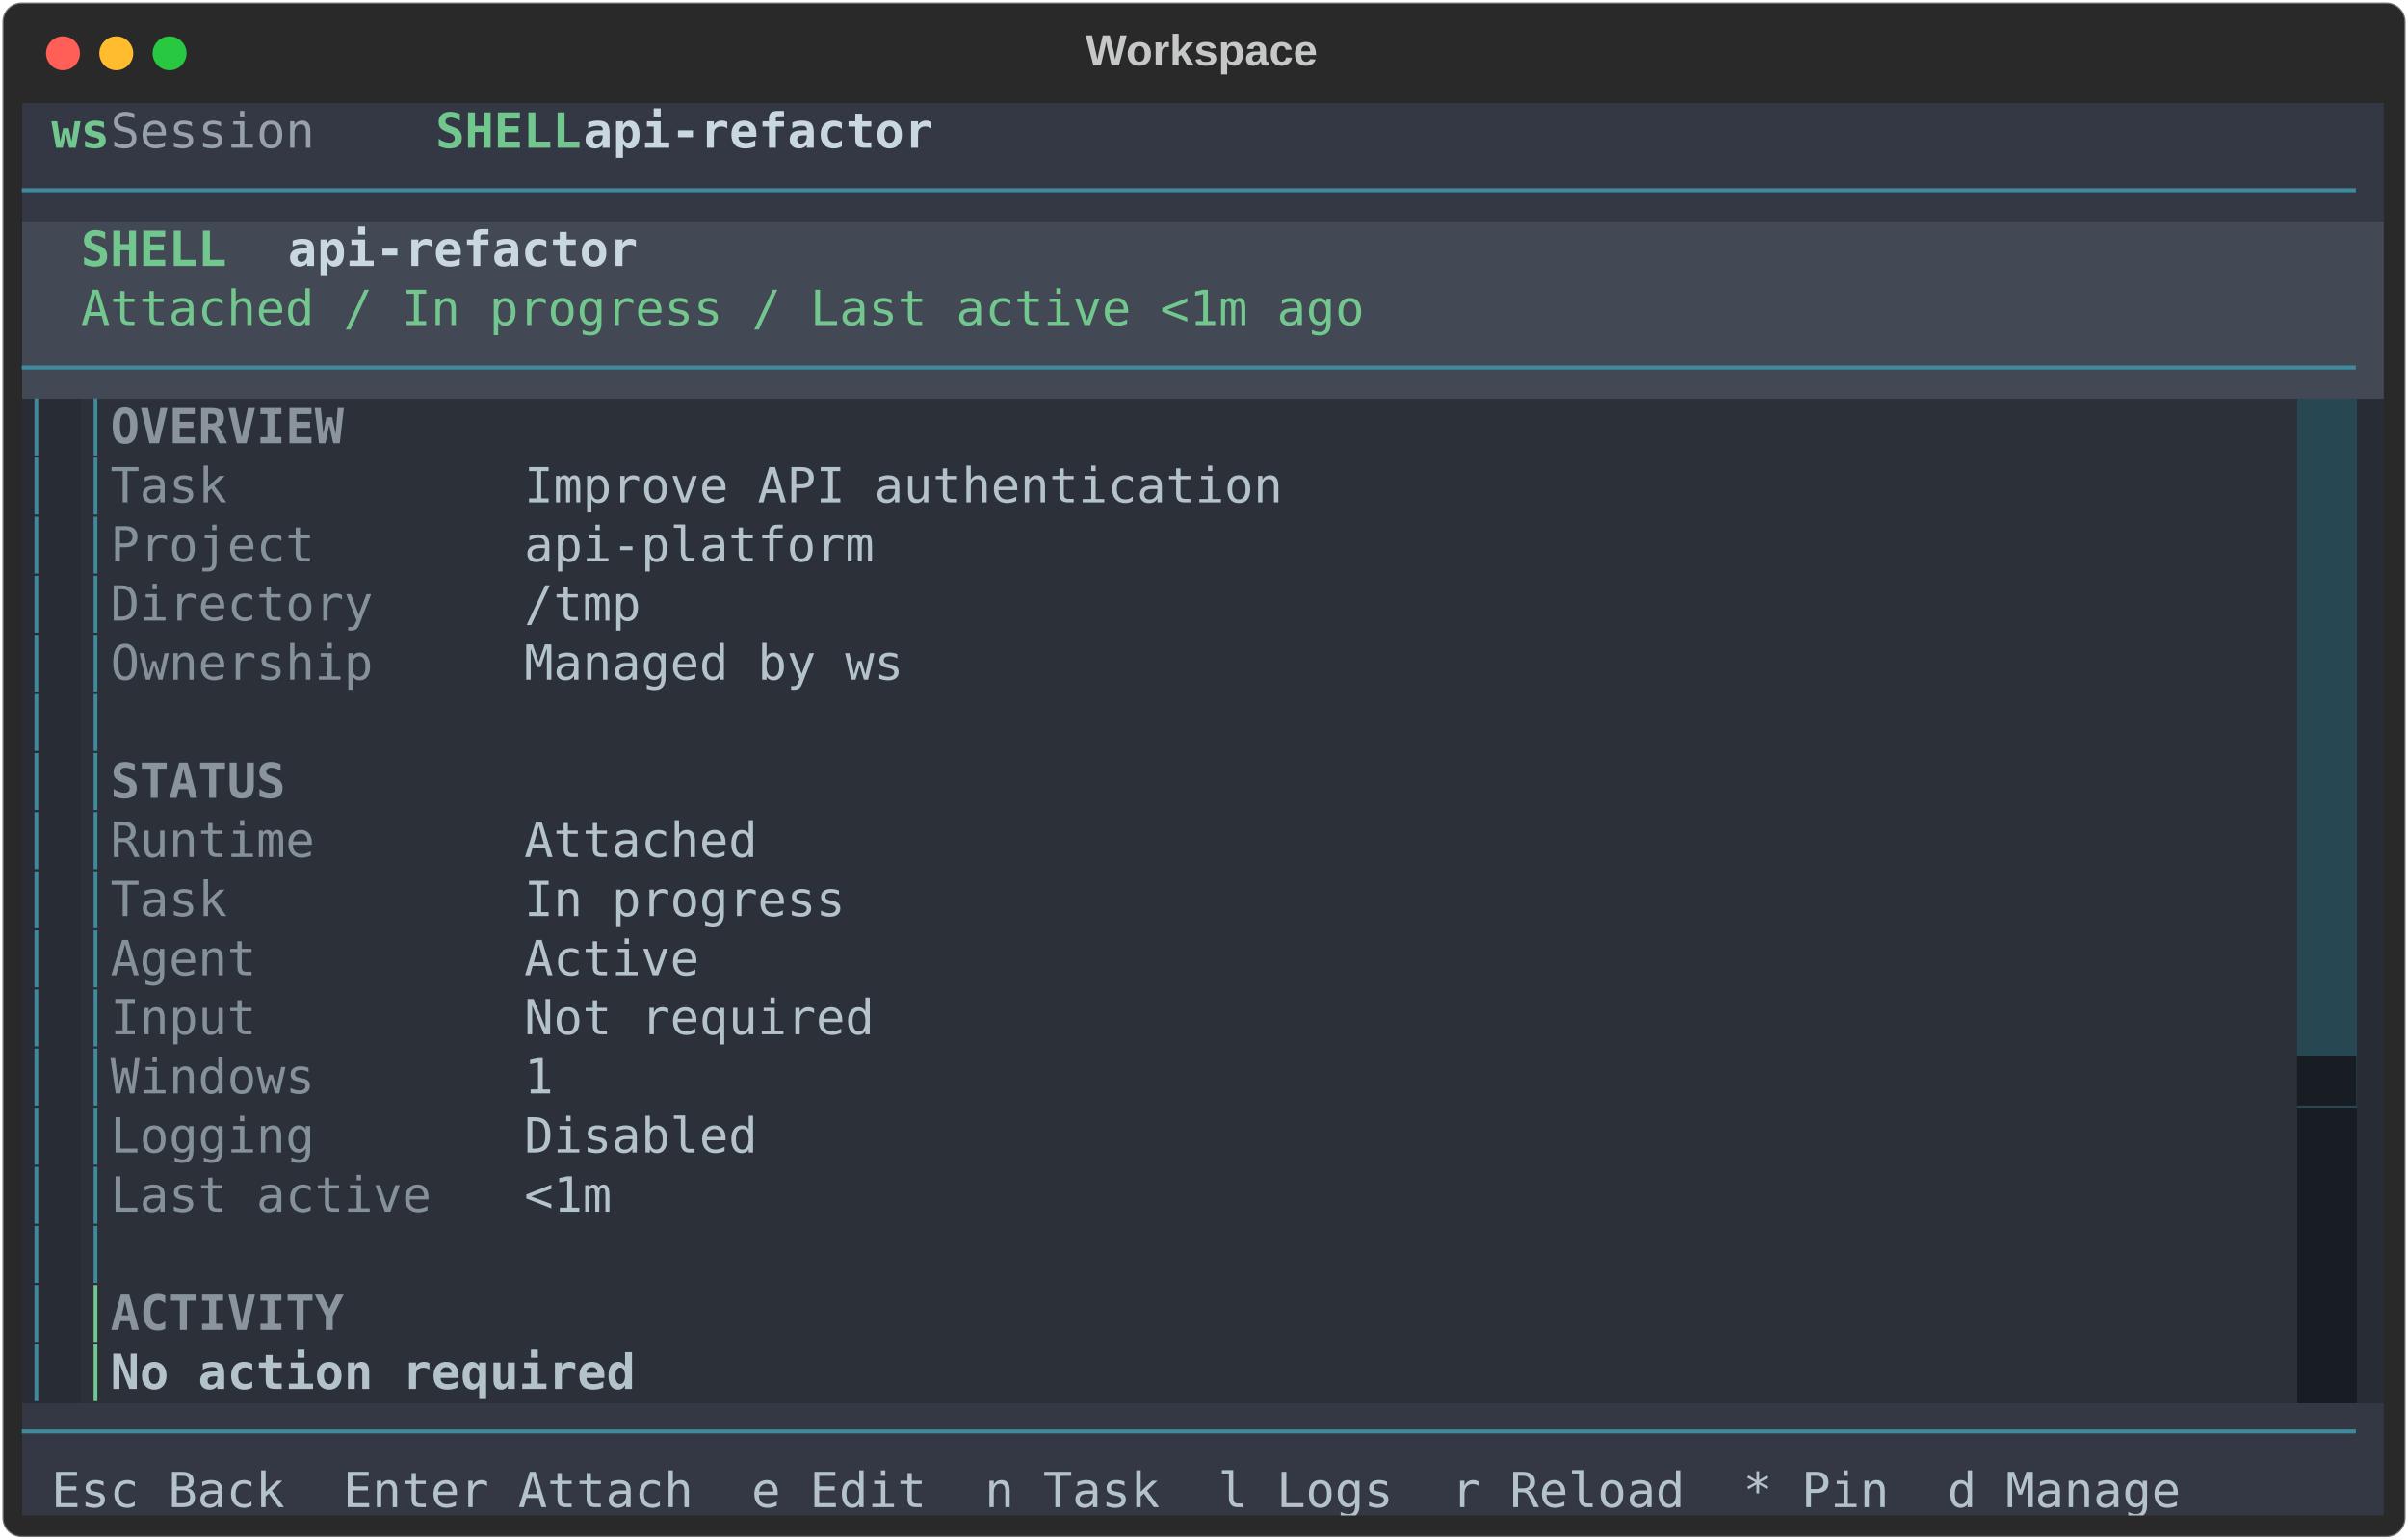
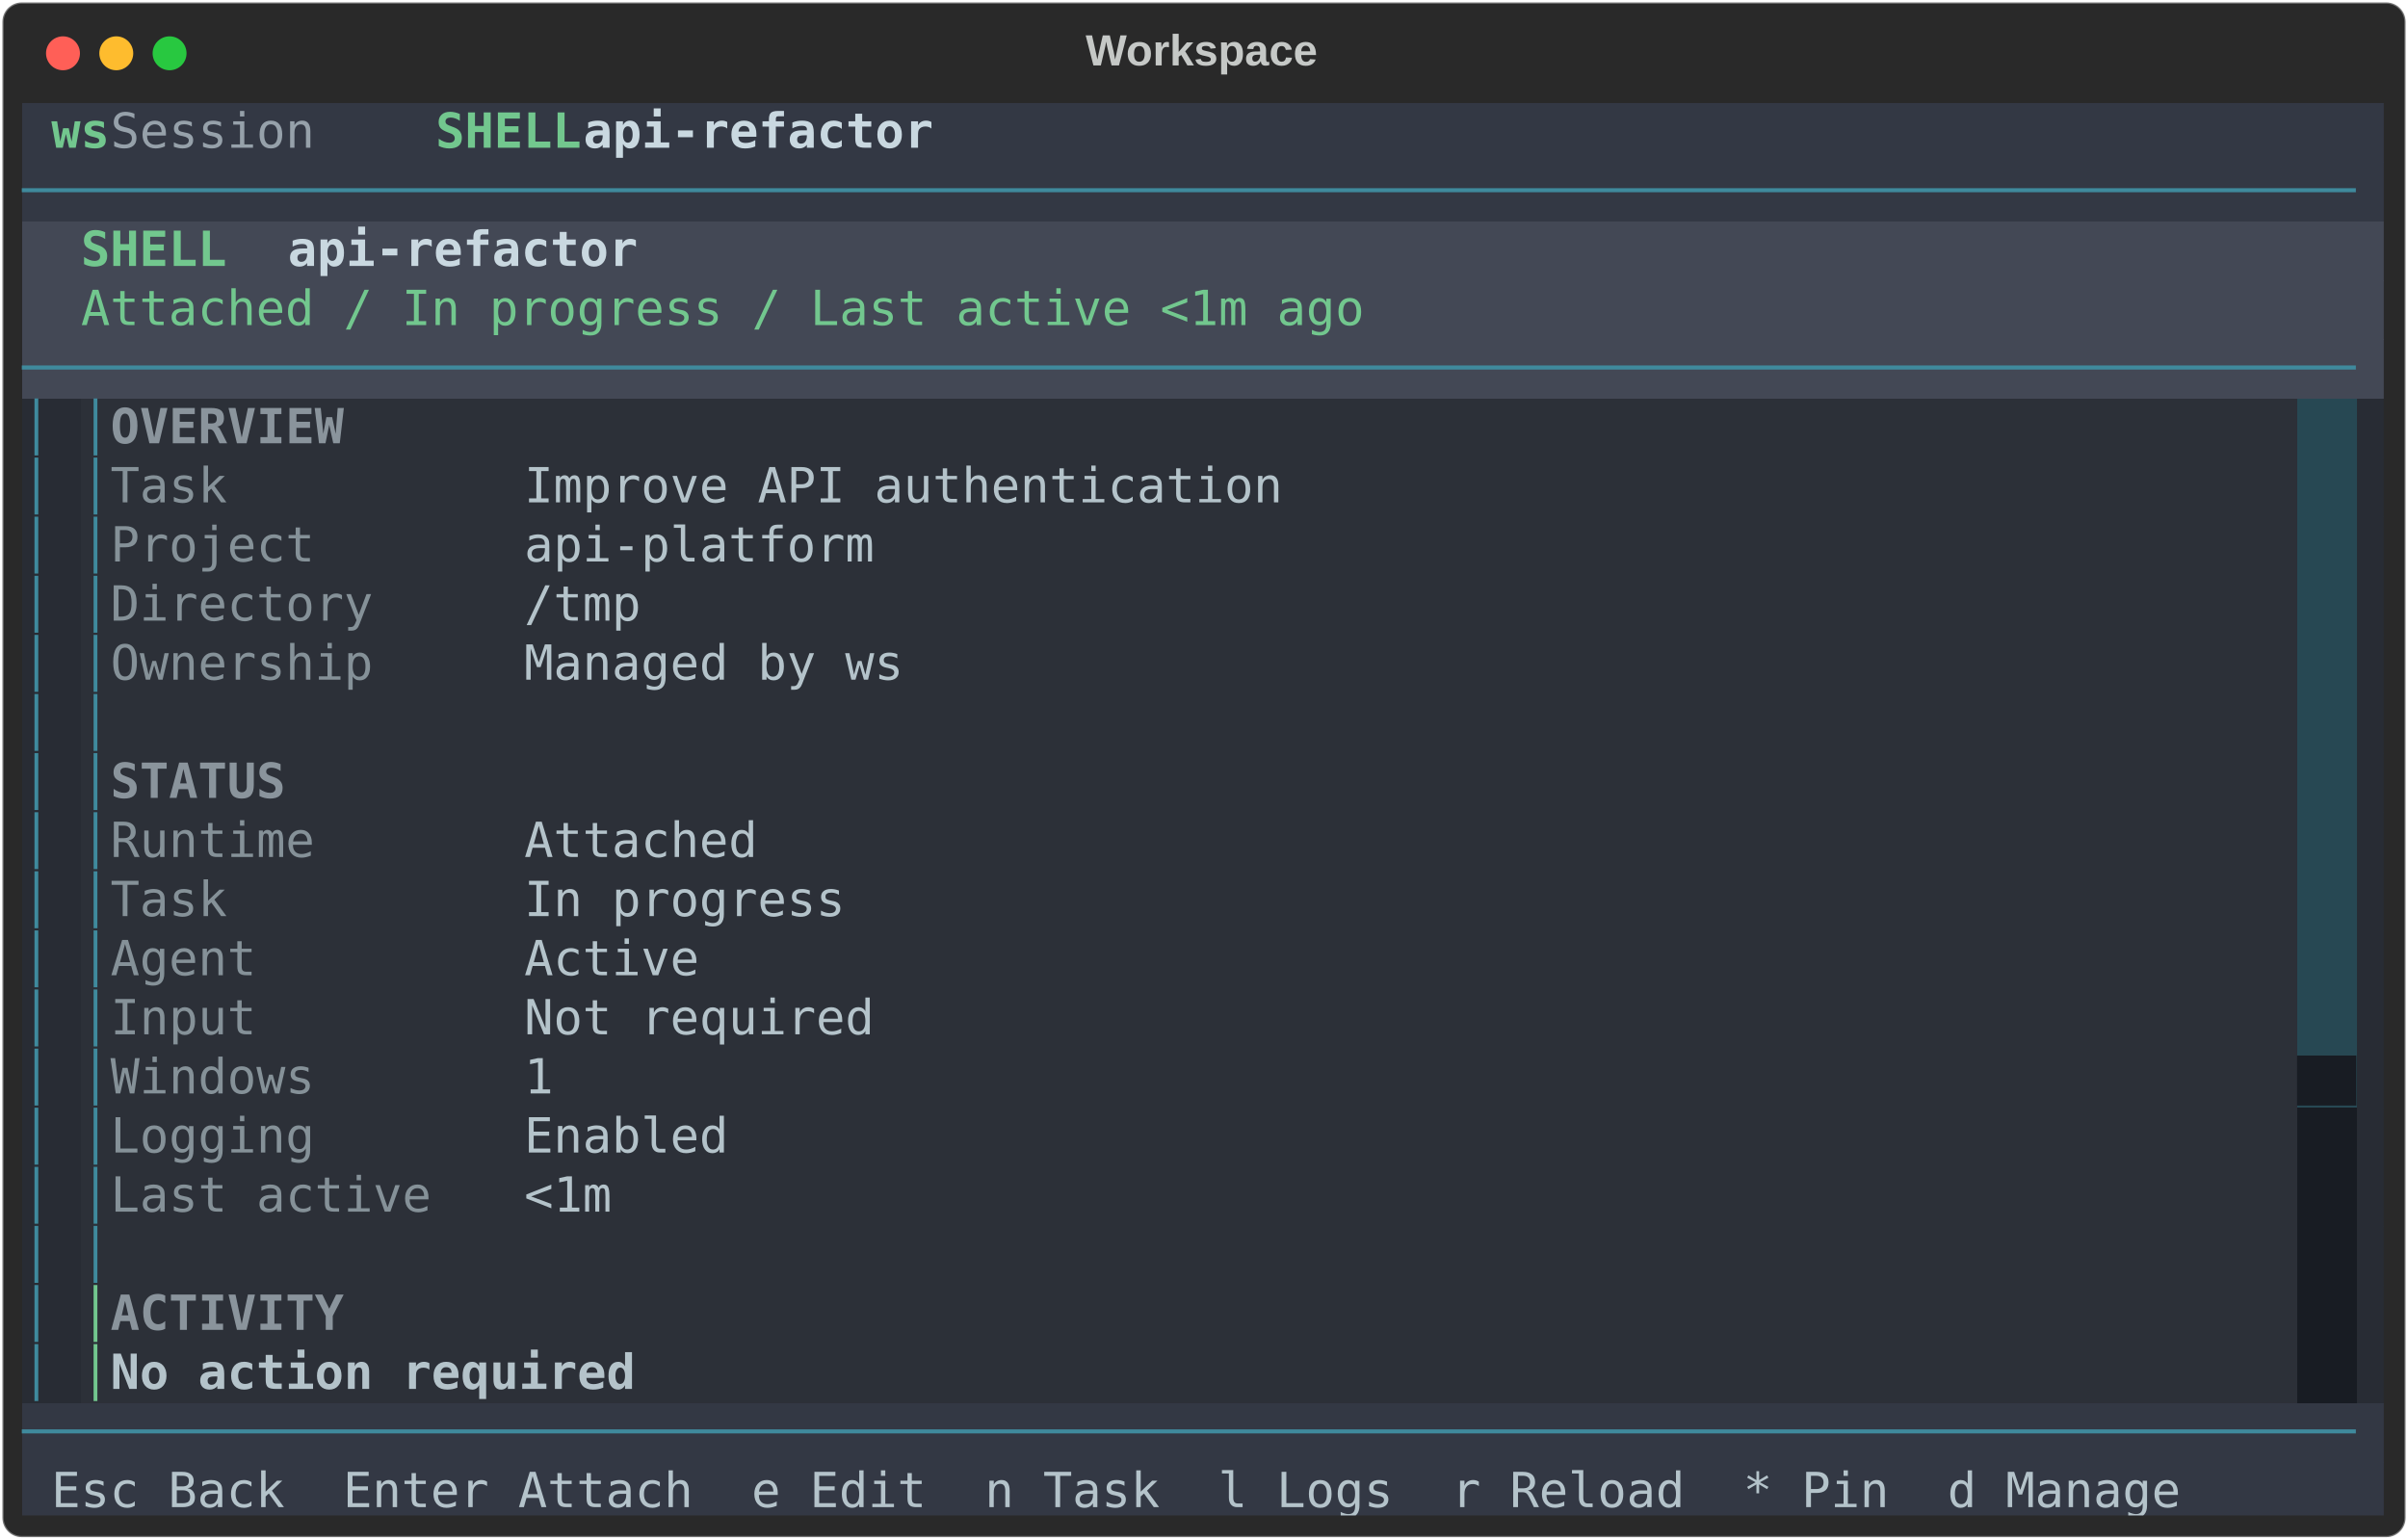
<svg xmlns="http://www.w3.org/2000/svg" class="rich-terminal" viewBox="0 0 994 635.6">
  <style>

    @font-face {
        font-family: "Fira Code";
        src: local("FiraCode-Regular"),
                url("https://cdnjs.cloudflare.com/ajax/libs/firacode/6.2.0/woff2/FiraCode-Regular.woff2") format("woff2"),
                url("https://cdnjs.cloudflare.com/ajax/libs/firacode/6.2.0/woff/FiraCode-Regular.woff") format("woff");
        font-style: normal;
        font-weight: 400;
    }
    @font-face {
        font-family: "Fira Code";
        src: local("FiraCode-Bold"),
                url("https://cdnjs.cloudflare.com/ajax/libs/firacode/6.2.0/woff2/FiraCode-Bold.woff2") format("woff2"),
                url("https://cdnjs.cloudflare.com/ajax/libs/firacode/6.2.0/woff/FiraCode-Bold.woff") format("woff");
        font-style: bold;
        font-weight: 700;
    }

    .terminal-matrix {
        font-family: Fira Code, monospace;
        font-size: 20px;
        line-height: 24.4px;
        font-variant-east-asian: full-width;
    }

    .terminal-title {
        font-size: 18px;
        font-weight: bold;
        font-family: arial;
    }

    .terminal-r1 { fill: #c5c8c6 }
.terminal-r2 { fill: #72c78e;font-weight: bold }
.terminal-r3 { fill: #96a1aa }
.terminal-r4 { fill: #c9d8e0;font-weight: bold }
.terminal-r5 { fill: #3f8a9d }
.terminal-r6 { fill: #72c78e }
.terminal-r7 { fill: #8a949c;font-weight: bold }
.terminal-r8 { fill: #282c34 }
.terminal-r9 { fill: #859198 }
.terminal-r10 { fill: #b4c3ca }
.terminal-r11 { fill: #181c23 }
.terminal-r12 { fill: #c9d8e0 }
.terminal-r13 { fill: #b4c3ca;font-weight: bold }
    </style>
  <defs>
    <clipPath id="terminal-clip-terminal">
      <rect x="0" y="0" width="975.0" height="584.6" />
    </clipPath>
    <clipPath id="terminal-line-0">
      <rect x="0" y="1.5" width="976" height="24.65" />
    </clipPath>
    <clipPath id="terminal-line-1">
      <rect x="0" y="25.9" width="976" height="24.65" />
    </clipPath>
    <clipPath id="terminal-line-2">
      <rect x="0" y="50.3" width="976" height="24.65" />
    </clipPath>
    <clipPath id="terminal-line-3">
      <rect x="0" y="74.7" width="976" height="24.65" />
    </clipPath>
    <clipPath id="terminal-line-4">
      <rect x="0" y="99.1" width="976" height="24.65" />
    </clipPath>
    <clipPath id="terminal-line-5">
      <rect x="0" y="123.5" width="976" height="24.65" />
    </clipPath>
    <clipPath id="terminal-line-6">
      <rect x="0" y="147.9" width="976" height="24.65" />
    </clipPath>
    <clipPath id="terminal-line-7">
      <rect x="0" y="172.3" width="976" height="24.65" />
    </clipPath>
    <clipPath id="terminal-line-8">
      <rect x="0" y="196.7" width="976" height="24.65" />
    </clipPath>
    <clipPath id="terminal-line-9">
      <rect x="0" y="221.1" width="976" height="24.65" />
    </clipPath>
    <clipPath id="terminal-line-10">
      <rect x="0" y="245.5" width="976" height="24.65" />
    </clipPath>
    <clipPath id="terminal-line-11">
      <rect x="0" y="269.9" width="976" height="24.65" />
    </clipPath>
    <clipPath id="terminal-line-12">
      <rect x="0" y="294.3" width="976" height="24.65" />
    </clipPath>
    <clipPath id="terminal-line-13">
      <rect x="0" y="318.7" width="976" height="24.65" />
    </clipPath>
    <clipPath id="terminal-line-14">
      <rect x="0" y="343.1" width="976" height="24.65" />
    </clipPath>
    <clipPath id="terminal-line-15">
      <rect x="0" y="367.5" width="976" height="24.65" />
    </clipPath>
    <clipPath id="terminal-line-16">
      <rect x="0" y="391.9" width="976" height="24.65" />
    </clipPath>
    <clipPath id="terminal-line-17">
      <rect x="0" y="416.3" width="976" height="24.65" />
    </clipPath>
    <clipPath id="terminal-line-18">
      <rect x="0" y="440.7" width="976" height="24.65" />
    </clipPath>
    <clipPath id="terminal-line-19">
      <rect x="0" y="465.1" width="976" height="24.65" />
    </clipPath>
    <clipPath id="terminal-line-20">
      <rect x="0" y="489.5" width="976" height="24.65" />
    </clipPath>
    <clipPath id="terminal-line-21">
      <rect x="0" y="513.9" width="976" height="24.65" />
    </clipPath>
    <clipPath id="terminal-line-22">
      <rect x="0" y="538.3" width="976" height="24.65" />
    </clipPath>
  </defs>
  <rect fill="#292929" stroke="rgba(255,255,255,0.35)" stroke-width="1" x="1" y="1" width="992" height="633.6" rx="8" />
  <text class="terminal-title" fill="#c5c8c6" text-anchor="middle" x="496" y="27">Workspace</text>
  <g transform="translate(26,22)">
    <circle cx="0" cy="0" r="7" fill="#ff5f57" />
    <circle cx="22" cy="0" r="7" fill="#febc2e" />
    <circle cx="44" cy="0" r="7" fill="#28c840" />
  </g>
  <g transform="translate(9, 41)" clip-path="url(#terminal-clip-terminal)">
    <rect fill="#333844" x="0" y="1.5" width="12.2" height="24.65" shape-rendering="crispEdges" />
    <rect fill="#333844" x="12.2" y="1.5" width="24.4" height="24.65" shape-rendering="crispEdges" />
    <rect fill="#333844" x="36.6" y="1.5" width="134.2" height="24.65" shape-rendering="crispEdges" />
    <rect fill="#333844" x="170.8" y="1.5" width="61" height="24.65" shape-rendering="crispEdges" />
    <rect fill="#333844" x="231.8" y="1.5" width="170.8" height="24.65" shape-rendering="crispEdges" />
    <rect fill="#333844" x="402.6" y="1.5" width="573.4" height="24.65" shape-rendering="crispEdges" />
    <rect fill="#333844" x="0" y="25.9" width="976" height="24.65" shape-rendering="crispEdges" />
    <rect fill="#434855" x="0" y="50.3" width="24.4" height="24.65" shape-rendering="crispEdges" />
    <rect fill="#434855" x="24.4" y="50.3" width="85.4" height="24.65" shape-rendering="crispEdges" />
    <rect fill="#434855" x="109.8" y="50.3" width="146.4" height="24.65" shape-rendering="crispEdges" />
    <rect fill="#434855" x="256.2" y="50.3" width="719.8" height="24.65" shape-rendering="crispEdges" />
    <rect fill="#434855" x="0" y="74.7" width="24.4" height="24.65" shape-rendering="crispEdges" />
    <rect fill="#434855" x="24.4" y="74.7" width="536.8" height="24.65" shape-rendering="crispEdges" />
    <rect fill="#434855" x="561.2" y="74.7" width="414.8" height="24.65" shape-rendering="crispEdges" />
    <rect fill="#434855" x="0" y="99.1" width="976" height="24.65" shape-rendering="crispEdges" />
    <rect fill="#282c34" x="0" y="123.5" width="12.2" height="24.65" shape-rendering="crispEdges" />
    <rect fill="#282c34" x="12.2" y="123.5" width="12.2" height="24.65" shape-rendering="crispEdges" />
    <rect fill="#2c3038" x="24.4" y="123.5" width="12.2" height="24.65" shape-rendering="crispEdges" />
    <rect fill="#2c3038" x="36.6" y="123.5" width="97.6" height="24.65" shape-rendering="crispEdges" />
    <rect fill="#2c3038" x="134.2" y="123.5" width="805.2" height="24.65" shape-rendering="crispEdges" />
    <rect fill="#274853" x="939.4" y="123.5" width="24.4" height="24.65" shape-rendering="crispEdges" />
    <rect fill="#282c34" x="963.8" y="123.5" width="12.2" height="24.65" shape-rendering="crispEdges" />
    <rect fill="#282c34" x="0" y="147.9" width="12.2" height="24.65" shape-rendering="crispEdges" />
    <rect fill="#282c34" x="12.2" y="147.9" width="12.2" height="24.65" shape-rendering="crispEdges" />
    <rect fill="#2c3038" x="24.4" y="147.9" width="12.2" height="24.65" shape-rendering="crispEdges" />
    <rect fill="#2c3038" x="36.6" y="147.9" width="170.8" height="24.65" shape-rendering="crispEdges" />
    <rect fill="#2c3038" x="207.4" y="147.9" width="317.2" height="24.65" shape-rendering="crispEdges" />
    <rect fill="#2c3038" x="524.6" y="147.9" width="414.8" height="24.65" shape-rendering="crispEdges" />
    <rect fill="#274853" x="939.4" y="147.9" width="24.4" height="24.65" shape-rendering="crispEdges" />
    <rect fill="#282c34" x="963.8" y="147.9" width="12.2" height="24.65" shape-rendering="crispEdges" />
    <rect fill="#282c34" x="0" y="172.3" width="12.2" height="24.65" shape-rendering="crispEdges" />
    <rect fill="#282c34" x="12.2" y="172.3" width="12.2" height="24.65" shape-rendering="crispEdges" />
    <rect fill="#2c3038" x="24.4" y="172.3" width="12.2" height="24.65" shape-rendering="crispEdges" />
    <rect fill="#2c3038" x="36.6" y="172.3" width="170.8" height="24.65" shape-rendering="crispEdges" />
    <rect fill="#2c3038" x="207.4" y="172.3" width="146.4" height="24.65" shape-rendering="crispEdges" />
    <rect fill="#2c3038" x="353.8" y="172.3" width="585.6" height="24.65" shape-rendering="crispEdges" />
    <rect fill="#274853" x="939.4" y="172.3" width="24.4" height="24.65" shape-rendering="crispEdges" />
    <rect fill="#282c34" x="963.8" y="172.3" width="12.2" height="24.65" shape-rendering="crispEdges" />
    <rect fill="#282c34" x="0" y="196.7" width="12.2" height="24.65" shape-rendering="crispEdges" />
    <rect fill="#282c34" x="12.2" y="196.7" width="12.2" height="24.65" shape-rendering="crispEdges" />
    <rect fill="#2c3038" x="24.4" y="196.7" width="12.2" height="24.65" shape-rendering="crispEdges" />
    <rect fill="#2c3038" x="36.6" y="196.7" width="170.8" height="24.65" shape-rendering="crispEdges" />
    <rect fill="#2c3038" x="207.4" y="196.7" width="48.8" height="24.65" shape-rendering="crispEdges" />
    <rect fill="#2c3038" x="256.2" y="196.7" width="683.2" height="24.65" shape-rendering="crispEdges" />
    <rect fill="#274853" x="939.4" y="196.7" width="24.4" height="24.65" shape-rendering="crispEdges" />
    <rect fill="#282c34" x="963.8" y="196.7" width="12.2" height="24.65" shape-rendering="crispEdges" />
    <rect fill="#282c34" x="0" y="221.1" width="12.2" height="24.65" shape-rendering="crispEdges" />
    <rect fill="#282c34" x="12.2" y="221.1" width="12.2" height="24.65" shape-rendering="crispEdges" />
    <rect fill="#2c3038" x="24.4" y="221.1" width="12.2" height="24.65" shape-rendering="crispEdges" />
    <rect fill="#2c3038" x="36.6" y="221.1" width="170.8" height="24.65" shape-rendering="crispEdges" />
    <rect fill="#2c3038" x="207.4" y="221.1" width="158.6" height="24.65" shape-rendering="crispEdges" />
    <rect fill="#2c3038" x="366" y="221.1" width="573.4" height="24.65" shape-rendering="crispEdges" />
    <rect fill="#274853" x="939.4" y="221.1" width="24.4" height="24.65" shape-rendering="crispEdges" />
    <rect fill="#282c34" x="963.8" y="221.1" width="12.2" height="24.65" shape-rendering="crispEdges" />
    <rect fill="#282c34" x="0" y="245.5" width="12.2" height="24.65" shape-rendering="crispEdges" />
    <rect fill="#282c34" x="12.2" y="245.5" width="12.2" height="24.65" shape-rendering="crispEdges" />
    <rect fill="#2c3038" x="24.4" y="245.5" width="12.2" height="24.65" shape-rendering="crispEdges" />
    <rect fill="#2c3038" x="36.6" y="245.5" width="0" height="24.65" shape-rendering="crispEdges" />
    <rect fill="#2c3038" x="36.6" y="245.5" width="902.8" height="24.65" shape-rendering="crispEdges" />
    <rect fill="#274853" x="939.4" y="245.5" width="24.4" height="24.65" shape-rendering="crispEdges" />
    <rect fill="#282c34" x="963.8" y="245.5" width="12.2" height="24.65" shape-rendering="crispEdges" />
    <rect fill="#282c34" x="0" y="269.9" width="12.2" height="24.65" shape-rendering="crispEdges" />
    <rect fill="#282c34" x="12.2" y="269.9" width="12.2" height="24.65" shape-rendering="crispEdges" />
    <rect fill="#2c3038" x="24.4" y="269.9" width="12.2" height="24.65" shape-rendering="crispEdges" />
    <rect fill="#2c3038" x="36.6" y="269.9" width="73.2" height="24.65" shape-rendering="crispEdges" />
    <rect fill="#2c3038" x="109.8" y="269.9" width="829.6" height="24.65" shape-rendering="crispEdges" />
    <rect fill="#274853" x="939.4" y="269.9" width="24.4" height="24.65" shape-rendering="crispEdges" />
    <rect fill="#282c34" x="963.8" y="269.9" width="12.2" height="24.65" shape-rendering="crispEdges" />
    <rect fill="#282c34" x="0" y="294.3" width="12.2" height="24.65" shape-rendering="crispEdges" />
    <rect fill="#282c34" x="12.2" y="294.3" width="12.2" height="24.65" shape-rendering="crispEdges" />
    <rect fill="#2c3038" x="24.4" y="294.3" width="12.2" height="24.65" shape-rendering="crispEdges" />
    <rect fill="#2c3038" x="36.6" y="294.3" width="170.8" height="24.65" shape-rendering="crispEdges" />
    <rect fill="#2c3038" x="207.4" y="294.3" width="97.6" height="24.65" shape-rendering="crispEdges" />
    <rect fill="#2c3038" x="305" y="294.3" width="634.4" height="24.65" shape-rendering="crispEdges" />
    <rect fill="#274853" x="939.4" y="294.3" width="24.4" height="24.65" shape-rendering="crispEdges" />
    <rect fill="#282c34" x="963.8" y="294.3" width="12.2" height="24.65" shape-rendering="crispEdges" />
    <rect fill="#282c34" x="0" y="318.7" width="12.2" height="24.65" shape-rendering="crispEdges" />
    <rect fill="#282c34" x="12.2" y="318.7" width="12.2" height="24.65" shape-rendering="crispEdges" />
    <rect fill="#2c3038" x="24.4" y="318.7" width="12.2" height="24.65" shape-rendering="crispEdges" />
    <rect fill="#2c3038" x="36.6" y="318.7" width="170.8" height="24.65" shape-rendering="crispEdges" />
    <rect fill="#2c3038" x="207.4" y="318.7" width="134.2" height="24.65" shape-rendering="crispEdges" />
    <rect fill="#2c3038" x="341.6" y="318.7" width="597.8" height="24.65" shape-rendering="crispEdges" />
    <rect fill="#274853" x="939.4" y="318.7" width="24.4" height="24.65" shape-rendering="crispEdges" />
    <rect fill="#282c34" x="963.8" y="318.7" width="12.2" height="24.65" shape-rendering="crispEdges" />
    <rect fill="#282c34" x="0" y="343.1" width="12.2" height="24.65" shape-rendering="crispEdges" />
    <rect fill="#282c34" x="12.2" y="343.1" width="12.2" height="24.65" shape-rendering="crispEdges" />
    <rect fill="#2c3038" x="24.4" y="343.1" width="12.2" height="24.65" shape-rendering="crispEdges" />
    <rect fill="#2c3038" x="36.6" y="343.1" width="170.8" height="24.65" shape-rendering="crispEdges" />
    <rect fill="#2c3038" x="207.4" y="343.1" width="73.2" height="24.65" shape-rendering="crispEdges" />
    <rect fill="#2c3038" x="280.6" y="343.1" width="658.8" height="24.65" shape-rendering="crispEdges" />
    <rect fill="#274853" x="939.4" y="343.1" width="24.4" height="24.65" shape-rendering="crispEdges" />
    <rect fill="#282c34" x="963.8" y="343.1" width="12.2" height="24.65" shape-rendering="crispEdges" />
    <rect fill="#282c34" x="0" y="367.5" width="12.2" height="24.65" shape-rendering="crispEdges" />
    <rect fill="#282c34" x="12.2" y="367.5" width="12.2" height="24.65" shape-rendering="crispEdges" />
    <rect fill="#2c3038" x="24.4" y="367.5" width="12.2" height="24.65" shape-rendering="crispEdges" />
    <rect fill="#2c3038" x="36.6" y="367.5" width="170.8" height="24.65" shape-rendering="crispEdges" />
    <rect fill="#2c3038" x="207.4" y="367.5" width="146.4" height="24.65" shape-rendering="crispEdges" />
    <rect fill="#2c3038" x="353.8" y="367.5" width="585.6" height="24.65" shape-rendering="crispEdges" />
    <rect fill="#274853" x="939.4" y="367.5" width="24.4" height="24.65" shape-rendering="crispEdges" />
    <rect fill="#282c34" x="963.8" y="367.5" width="12.2" height="24.65" shape-rendering="crispEdges" />
    <rect fill="#282c34" x="0" y="391.9" width="12.2" height="24.65" shape-rendering="crispEdges" />
    <rect fill="#282c34" x="12.2" y="391.9" width="12.2" height="24.65" shape-rendering="crispEdges" />
    <rect fill="#2c3038" x="24.4" y="391.9" width="12.2" height="24.65" shape-rendering="crispEdges" />
    <rect fill="#2c3038" x="36.6" y="391.9" width="170.8" height="24.65" shape-rendering="crispEdges" />
    <rect fill="#2c3038" x="207.4" y="391.9" width="12.2" height="24.65" shape-rendering="crispEdges" />
    <rect fill="#2c3038" x="219.6" y="391.9" width="719.8" height="24.65" shape-rendering="crispEdges" />
    <rect fill="#274853" x="939.4" y="391.9" width="24.4" height="24.65" shape-rendering="crispEdges" />
    <rect fill="#282c34" x="963.8" y="391.9" width="12.2" height="24.65" shape-rendering="crispEdges" />
    <rect fill="#282c34" x="0" y="416.3" width="12.2" height="24.65" shape-rendering="crispEdges" />
    <rect fill="#282c34" x="12.2" y="416.3" width="12.2" height="24.65" shape-rendering="crispEdges" />
    <rect fill="#2c3038" x="24.4" y="416.3" width="12.2" height="24.65" shape-rendering="crispEdges" />
    <rect fill="#2c3038" x="36.6" y="416.3" width="170.8" height="24.65" shape-rendering="crispEdges" />
-     <rect fill="#2c3038" x="207.4" y="416.3" width="97.6" height="24.65" shape-rendering="crispEdges" />
-     <rect fill="#2c3038" x="305" y="416.3" width="634.4" height="24.65" shape-rendering="crispEdges" />
+     <rect fill="#2c3038" x="207.4" y="416.3" width="85.4" height="24.65" shape-rendering="crispEdges" />
+     <rect fill="#2c3038" x="292.8" y="416.3" width="646.6" height="24.65" shape-rendering="crispEdges" />
    <rect fill="#181c23" x="939.4" y="416.3" width="24.4" height="24.65" shape-rendering="crispEdges" />
    <rect fill="#282c34" x="963.8" y="416.3" width="12.2" height="24.65" shape-rendering="crispEdges" />
    <rect fill="#282c34" x="0" y="440.7" width="12.2" height="24.65" shape-rendering="crispEdges" />
    <rect fill="#282c34" x="12.2" y="440.7" width="12.2" height="24.65" shape-rendering="crispEdges" />
    <rect fill="#2c3038" x="24.4" y="440.7" width="12.2" height="24.65" shape-rendering="crispEdges" />
    <rect fill="#2c3038" x="36.6" y="440.7" width="170.8" height="24.65" shape-rendering="crispEdges" />
    <rect fill="#2c3038" x="207.4" y="440.7" width="36.6" height="24.65" shape-rendering="crispEdges" />
    <rect fill="#2c3038" x="244" y="440.7" width="695.4" height="24.65" shape-rendering="crispEdges" />
    <rect fill="#181c23" x="939.4" y="440.7" width="24.4" height="24.65" shape-rendering="crispEdges" />
    <rect fill="#282c34" x="963.8" y="440.7" width="12.2" height="24.65" shape-rendering="crispEdges" />
    <rect fill="#282c34" x="0" y="465.1" width="12.2" height="24.65" shape-rendering="crispEdges" />
    <rect fill="#282c34" x="12.2" y="465.1" width="12.2" height="24.65" shape-rendering="crispEdges" />
    <rect fill="#2c3038" x="24.4" y="465.1" width="12.2" height="24.65" shape-rendering="crispEdges" />
    <rect fill="#2c3038" x="36.6" y="465.1" width="0" height="24.65" shape-rendering="crispEdges" />
    <rect fill="#2c3038" x="36.6" y="465.1" width="902.8" height="24.65" shape-rendering="crispEdges" />
    <rect fill="#181c23" x="939.4" y="465.1" width="24.4" height="24.65" shape-rendering="crispEdges" />
    <rect fill="#282c34" x="963.8" y="465.1" width="12.2" height="24.65" shape-rendering="crispEdges" />
    <rect fill="#282c34" x="0" y="489.5" width="12.2" height="24.65" shape-rendering="crispEdges" />
    <rect fill="#282c34" x="12.2" y="489.5" width="12.2" height="24.65" shape-rendering="crispEdges" />
    <rect fill="#2c3038" x="24.4" y="489.5" width="12.2" height="24.65" shape-rendering="crispEdges" />
    <rect fill="#2c3038" x="36.6" y="489.5" width="97.6" height="24.65" shape-rendering="crispEdges" />
    <rect fill="#2c3038" x="134.2" y="489.5" width="805.2" height="24.65" shape-rendering="crispEdges" />
    <rect fill="#181c23" x="939.4" y="489.5" width="24.4" height="24.65" shape-rendering="crispEdges" />
    <rect fill="#282c34" x="963.8" y="489.5" width="12.2" height="24.65" shape-rendering="crispEdges" />
    <rect fill="#282c34" x="0" y="513.9" width="12.2" height="24.65" shape-rendering="crispEdges" />
    <rect fill="#282c34" x="12.2" y="513.9" width="12.2" height="24.65" shape-rendering="crispEdges" />
    <rect fill="#2c3038" x="24.4" y="513.9" width="12.2" height="24.65" shape-rendering="crispEdges" />
    <rect fill="#2c3038" x="36.6" y="513.9" width="219.6" height="24.65" shape-rendering="crispEdges" />
    <rect fill="#2c3038" x="256.2" y="513.9" width="683.2" height="24.65" shape-rendering="crispEdges" />
    <rect fill="#181c23" x="939.4" y="513.9" width="24.4" height="24.65" shape-rendering="crispEdges" />
    <rect fill="#282c34" x="963.8" y="513.9" width="12.2" height="24.65" shape-rendering="crispEdges" />
    <rect fill="#333844" x="0" y="538.3" width="976" height="24.65" shape-rendering="crispEdges" />
    <rect fill="#333844" x="0" y="562.7" width="12.2" height="24.65" shape-rendering="crispEdges" />
    <rect fill="#333844" x="12.2" y="562.7" width="890.6" height="24.65" shape-rendering="crispEdges" />
    <rect fill="#333844" x="902.8" y="562.7" width="61" height="24.65" shape-rendering="crispEdges" />
    <rect fill="#333844" x="963.8" y="562.7" width="12.2" height="24.65" shape-rendering="crispEdges" />
    <g class="terminal-matrix">
      <text class="terminal-r2" x="12.2" y="20" textLength="24.4" clip-path="url(#terminal-line-0)">ws</text>
      <text class="terminal-r3" x="36.6" y="20" textLength="134.2" clip-path="url(#terminal-line-0)">  Session  </text>
      <text class="terminal-r2" x="170.8" y="20" textLength="61" clip-path="url(#terminal-line-0)">SHELL</text>
      <text class="terminal-r4" x="231.8" y="20" textLength="170.8" clip-path="url(#terminal-line-0)">  api-refactor</text>
      <text class="terminal-r1" x="976" y="20" textLength="12.2" clip-path="url(#terminal-line-0)">
</text>
      <text class="terminal-r5" x="0" y="44.4" textLength="976" clip-path="url(#terminal-line-1)">────────────────────────────────────────────────────────────────────────────────</text>
      <text class="terminal-r1" x="976" y="44.4" textLength="12.2" clip-path="url(#terminal-line-1)">
</text>
      <text class="terminal-r2" x="24.4" y="68.8" textLength="85.4" clip-path="url(#terminal-line-2)">SHELL  </text>
      <text class="terminal-r4" x="109.8" y="68.8" textLength="146.4" clip-path="url(#terminal-line-2)">api-refactor</text>
      <text class="terminal-r1" x="976" y="68.8" textLength="12.2" clip-path="url(#terminal-line-2)">
</text>
      <text class="terminal-r6" x="24.4" y="93.2" textLength="536.8" clip-path="url(#terminal-line-3)">Attached / In progress / Last active &lt;1m ago</text>
      <text class="terminal-r1" x="976" y="93.2" textLength="12.2" clip-path="url(#terminal-line-3)">
</text>
      <text class="terminal-r5" x="0" y="117.6" textLength="976" clip-path="url(#terminal-line-4)">────────────────────────────────────────────────────────────────────────────────</text>
      <text class="terminal-r1" x="976" y="117.6" textLength="12.2" clip-path="url(#terminal-line-4)">
</text>
      <text class="terminal-r5" x="0" y="142" textLength="12.2" clip-path="url(#terminal-line-5)">│</text>
      <text class="terminal-r5" x="24.4" y="142" textLength="12.2" clip-path="url(#terminal-line-5)">│</text>
      <text class="terminal-r7" x="36.6" y="142" textLength="97.6" clip-path="url(#terminal-line-5)">OVERVIEW</text>
      <text class="terminal-r1" x="976" y="142" textLength="12.2" clip-path="url(#terminal-line-5)">
</text>
      <text class="terminal-r5" x="0" y="166.4" textLength="12.2" clip-path="url(#terminal-line-6)">│</text>
      <text class="terminal-r5" x="24.4" y="166.4" textLength="12.2" clip-path="url(#terminal-line-6)">│</text>
      <text class="terminal-r9" x="36.6" y="166.4" textLength="170.8" clip-path="url(#terminal-line-6)">Task          </text>
      <text class="terminal-r10" x="207.4" y="166.4" textLength="317.2" clip-path="url(#terminal-line-6)">Improve API authentication</text>
      <text class="terminal-r1" x="976" y="166.4" textLength="12.2" clip-path="url(#terminal-line-6)">
</text>
      <text class="terminal-r5" x="0" y="190.8" textLength="12.2" clip-path="url(#terminal-line-7)">│</text>
      <text class="terminal-r5" x="24.4" y="190.8" textLength="12.2" clip-path="url(#terminal-line-7)">│</text>
      <text class="terminal-r9" x="36.6" y="190.8" textLength="170.8" clip-path="url(#terminal-line-7)">Project       </text>
      <text class="terminal-r10" x="207.4" y="190.8" textLength="146.4" clip-path="url(#terminal-line-7)">api-platform</text>
      <text class="terminal-r1" x="976" y="190.8" textLength="12.2" clip-path="url(#terminal-line-7)">
</text>
      <text class="terminal-r5" x="0" y="215.2" textLength="12.2" clip-path="url(#terminal-line-8)">│</text>
      <text class="terminal-r5" x="24.4" y="215.2" textLength="12.2" clip-path="url(#terminal-line-8)">│</text>
      <text class="terminal-r9" x="36.6" y="215.2" textLength="170.8" clip-path="url(#terminal-line-8)">Directory     </text>
      <text class="terminal-r10" x="207.4" y="215.2" textLength="48.8" clip-path="url(#terminal-line-8)">/tmp</text>
      <text class="terminal-r1" x="976" y="215.2" textLength="12.2" clip-path="url(#terminal-line-8)">
</text>
      <text class="terminal-r5" x="0" y="239.6" textLength="12.2" clip-path="url(#terminal-line-9)">│</text>
      <text class="terminal-r5" x="24.4" y="239.6" textLength="12.2" clip-path="url(#terminal-line-9)">│</text>
      <text class="terminal-r9" x="36.6" y="239.6" textLength="170.8" clip-path="url(#terminal-line-9)">Ownership     </text>
      <text class="terminal-r10" x="207.4" y="239.6" textLength="158.6" clip-path="url(#terminal-line-9)">Managed by ws</text>
      <text class="terminal-r1" x="976" y="239.6" textLength="12.2" clip-path="url(#terminal-line-9)">
</text>
      <text class="terminal-r5" x="0" y="264" textLength="12.2" clip-path="url(#terminal-line-10)">│</text>
      <text class="terminal-r5" x="24.4" y="264" textLength="12.2" clip-path="url(#terminal-line-10)">│</text>
      <text class="terminal-r1" x="976" y="264" textLength="12.2" clip-path="url(#terminal-line-10)">
</text>
      <text class="terminal-r5" x="0" y="288.4" textLength="12.2" clip-path="url(#terminal-line-11)">│</text>
      <text class="terminal-r5" x="24.4" y="288.4" textLength="12.2" clip-path="url(#terminal-line-11)">│</text>
      <text class="terminal-r7" x="36.6" y="288.4" textLength="73.2" clip-path="url(#terminal-line-11)">STATUS</text>
      <text class="terminal-r1" x="976" y="288.4" textLength="12.2" clip-path="url(#terminal-line-11)">
</text>
      <text class="terminal-r5" x="0" y="312.8" textLength="12.2" clip-path="url(#terminal-line-12)">│</text>
      <text class="terminal-r5" x="24.4" y="312.8" textLength="12.2" clip-path="url(#terminal-line-12)">│</text>
      <text class="terminal-r9" x="36.6" y="312.8" textLength="170.8" clip-path="url(#terminal-line-12)">Runtime       </text>
      <text class="terminal-r10" x="207.4" y="312.8" textLength="97.6" clip-path="url(#terminal-line-12)">Attached</text>
      <text class="terminal-r1" x="976" y="312.8" textLength="12.2" clip-path="url(#terminal-line-12)">
</text>
      <text class="terminal-r5" x="0" y="337.2" textLength="12.2" clip-path="url(#terminal-line-13)">│</text>
      <text class="terminal-r5" x="24.4" y="337.2" textLength="12.2" clip-path="url(#terminal-line-13)">│</text>
      <text class="terminal-r9" x="36.6" y="337.2" textLength="170.8" clip-path="url(#terminal-line-13)">Task          </text>
      <text class="terminal-r10" x="207.4" y="337.2" textLength="134.2" clip-path="url(#terminal-line-13)">In progress</text>
      <text class="terminal-r1" x="976" y="337.2" textLength="12.2" clip-path="url(#terminal-line-13)">
</text>
      <text class="terminal-r5" x="0" y="361.6" textLength="12.2" clip-path="url(#terminal-line-14)">│</text>
      <text class="terminal-r5" x="24.4" y="361.6" textLength="12.2" clip-path="url(#terminal-line-14)">│</text>
      <text class="terminal-r9" x="36.6" y="361.6" textLength="170.8" clip-path="url(#terminal-line-14)">Agent         </text>
      <text class="terminal-r10" x="207.4" y="361.6" textLength="73.2" clip-path="url(#terminal-line-14)">Active</text>
      <text class="terminal-r1" x="976" y="361.6" textLength="12.2" clip-path="url(#terminal-line-14)">
</text>
      <text class="terminal-r5" x="0" y="386" textLength="12.2" clip-path="url(#terminal-line-15)">│</text>
      <text class="terminal-r5" x="24.4" y="386" textLength="12.2" clip-path="url(#terminal-line-15)">│</text>
      <text class="terminal-r9" x="36.6" y="386" textLength="170.8" clip-path="url(#terminal-line-15)">Input         </text>
      <text class="terminal-r10" x="207.4" y="386" textLength="146.4" clip-path="url(#terminal-line-15)">Not required</text>
      <text class="terminal-r1" x="976" y="386" textLength="12.2" clip-path="url(#terminal-line-15)">
</text>
      <text class="terminal-r5" x="0" y="410.4" textLength="12.2" clip-path="url(#terminal-line-16)">│</text>
      <text class="terminal-r5" x="24.4" y="410.4" textLength="12.2" clip-path="url(#terminal-line-16)">│</text>
      <text class="terminal-r9" x="36.6" y="410.4" textLength="170.8" clip-path="url(#terminal-line-16)">Windows       </text>
      <text class="terminal-r10" x="207.4" y="410.4" textLength="12.2" clip-path="url(#terminal-line-16)">1</text>
      <text class="terminal-r11" x="939.4" y="410.4" textLength="24.4" clip-path="url(#terminal-line-16)">▇▇</text>
      <text class="terminal-r1" x="976" y="410.4" textLength="12.2" clip-path="url(#terminal-line-16)">
</text>
      <text class="terminal-r5" x="0" y="434.8" textLength="12.2" clip-path="url(#terminal-line-17)">│</text>
      <text class="terminal-r5" x="24.4" y="434.8" textLength="12.2" clip-path="url(#terminal-line-17)">│</text>
      <text class="terminal-r9" x="36.6" y="434.8" textLength="170.8" clip-path="url(#terminal-line-17)">Logging       </text>
-       <text class="terminal-r10" x="207.4" y="434.8" textLength="97.6" clip-path="url(#terminal-line-17)">Disabled</text>
+       <text class="terminal-r10" x="207.4" y="434.8" textLength="85.4" clip-path="url(#terminal-line-17)">Enabled</text>
      <text class="terminal-r1" x="976" y="434.8" textLength="12.2" clip-path="url(#terminal-line-17)">
</text>
      <text class="terminal-r5" x="0" y="459.2" textLength="12.2" clip-path="url(#terminal-line-18)">│</text>
      <text class="terminal-r5" x="24.4" y="459.2" textLength="12.2" clip-path="url(#terminal-line-18)">│</text>
      <text class="terminal-r9" x="36.6" y="459.2" textLength="170.8" clip-path="url(#terminal-line-18)">Last active   </text>
      <text class="terminal-r10" x="207.4" y="459.2" textLength="36.6" clip-path="url(#terminal-line-18)">&lt;1m</text>
      <text class="terminal-r1" x="976" y="459.2" textLength="12.2" clip-path="url(#terminal-line-18)">
</text>
      <text class="terminal-r5" x="0" y="483.6" textLength="12.2" clip-path="url(#terminal-line-19)">│</text>
      <text class="terminal-r5" x="24.4" y="483.6" textLength="12.2" clip-path="url(#terminal-line-19)">│</text>
      <text class="terminal-r1" x="976" y="483.6" textLength="12.2" clip-path="url(#terminal-line-19)">
</text>
      <text class="terminal-r5" x="0" y="508" textLength="12.2" clip-path="url(#terminal-line-20)">│</text>
      <text class="terminal-r6" x="24.4" y="508" textLength="12.2" clip-path="url(#terminal-line-20)">│</text>
      <text class="terminal-r7" x="36.6" y="508" textLength="97.6" clip-path="url(#terminal-line-20)">ACTIVITY</text>
      <text class="terminal-r1" x="976" y="508" textLength="12.2" clip-path="url(#terminal-line-20)">
</text>
      <text class="terminal-r5" x="0" y="532.4" textLength="12.2" clip-path="url(#terminal-line-21)">│</text>
      <text class="terminal-r6" x="24.4" y="532.4" textLength="12.2" clip-path="url(#terminal-line-21)">│</text>
      <text class="terminal-r13" x="36.6" y="532.4" textLength="219.6" clip-path="url(#terminal-line-21)">No action required</text>
      <text class="terminal-r1" x="976" y="532.4" textLength="12.2" clip-path="url(#terminal-line-21)">
</text>
      <text class="terminal-r5" x="0" y="556.8" textLength="976" clip-path="url(#terminal-line-22)">────────────────────────────────────────────────────────────────────────────────</text>
      <text class="terminal-r1" x="976" y="556.8" textLength="12.2" clip-path="url(#terminal-line-22)">
</text>
      <text class="terminal-r10" x="12.2" y="581.2" textLength="890.6" clip-path="url(#terminal-line-23)">Esc Back  Enter Attach  e Edit  n Task  l Logs  r Reload  * Pin  d Manage</text>
    </g>
  </g>
</svg>
